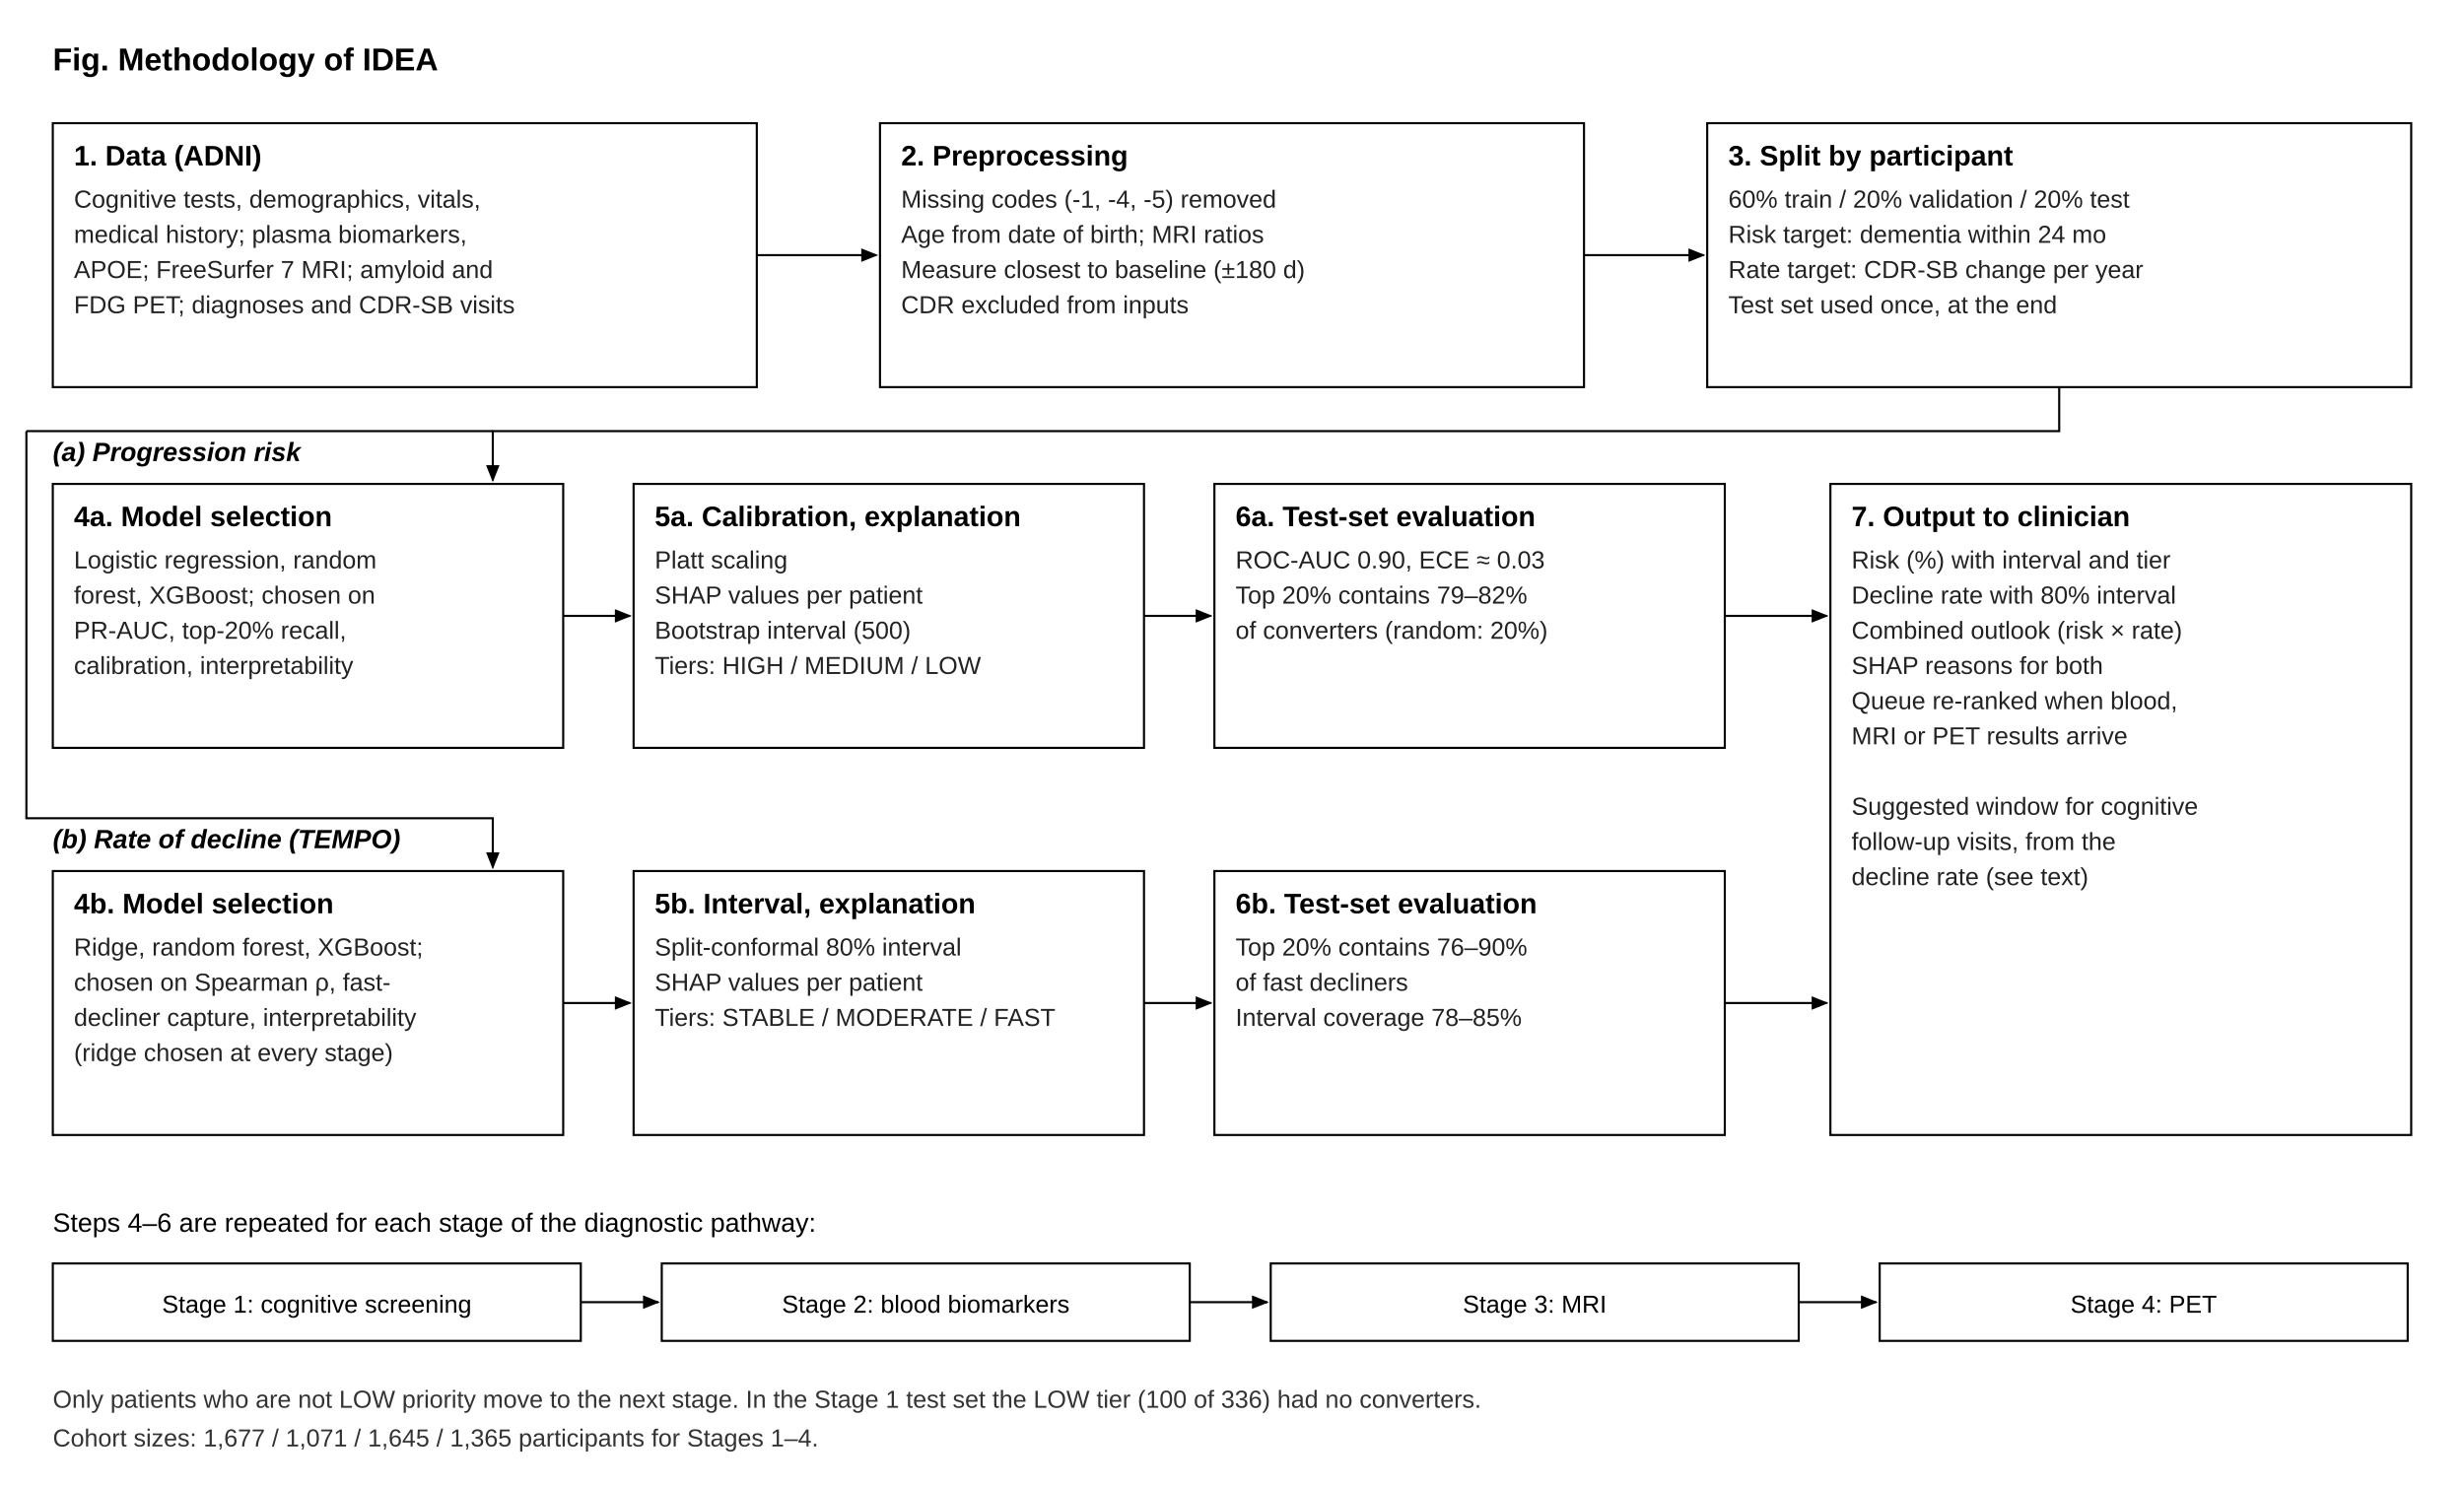
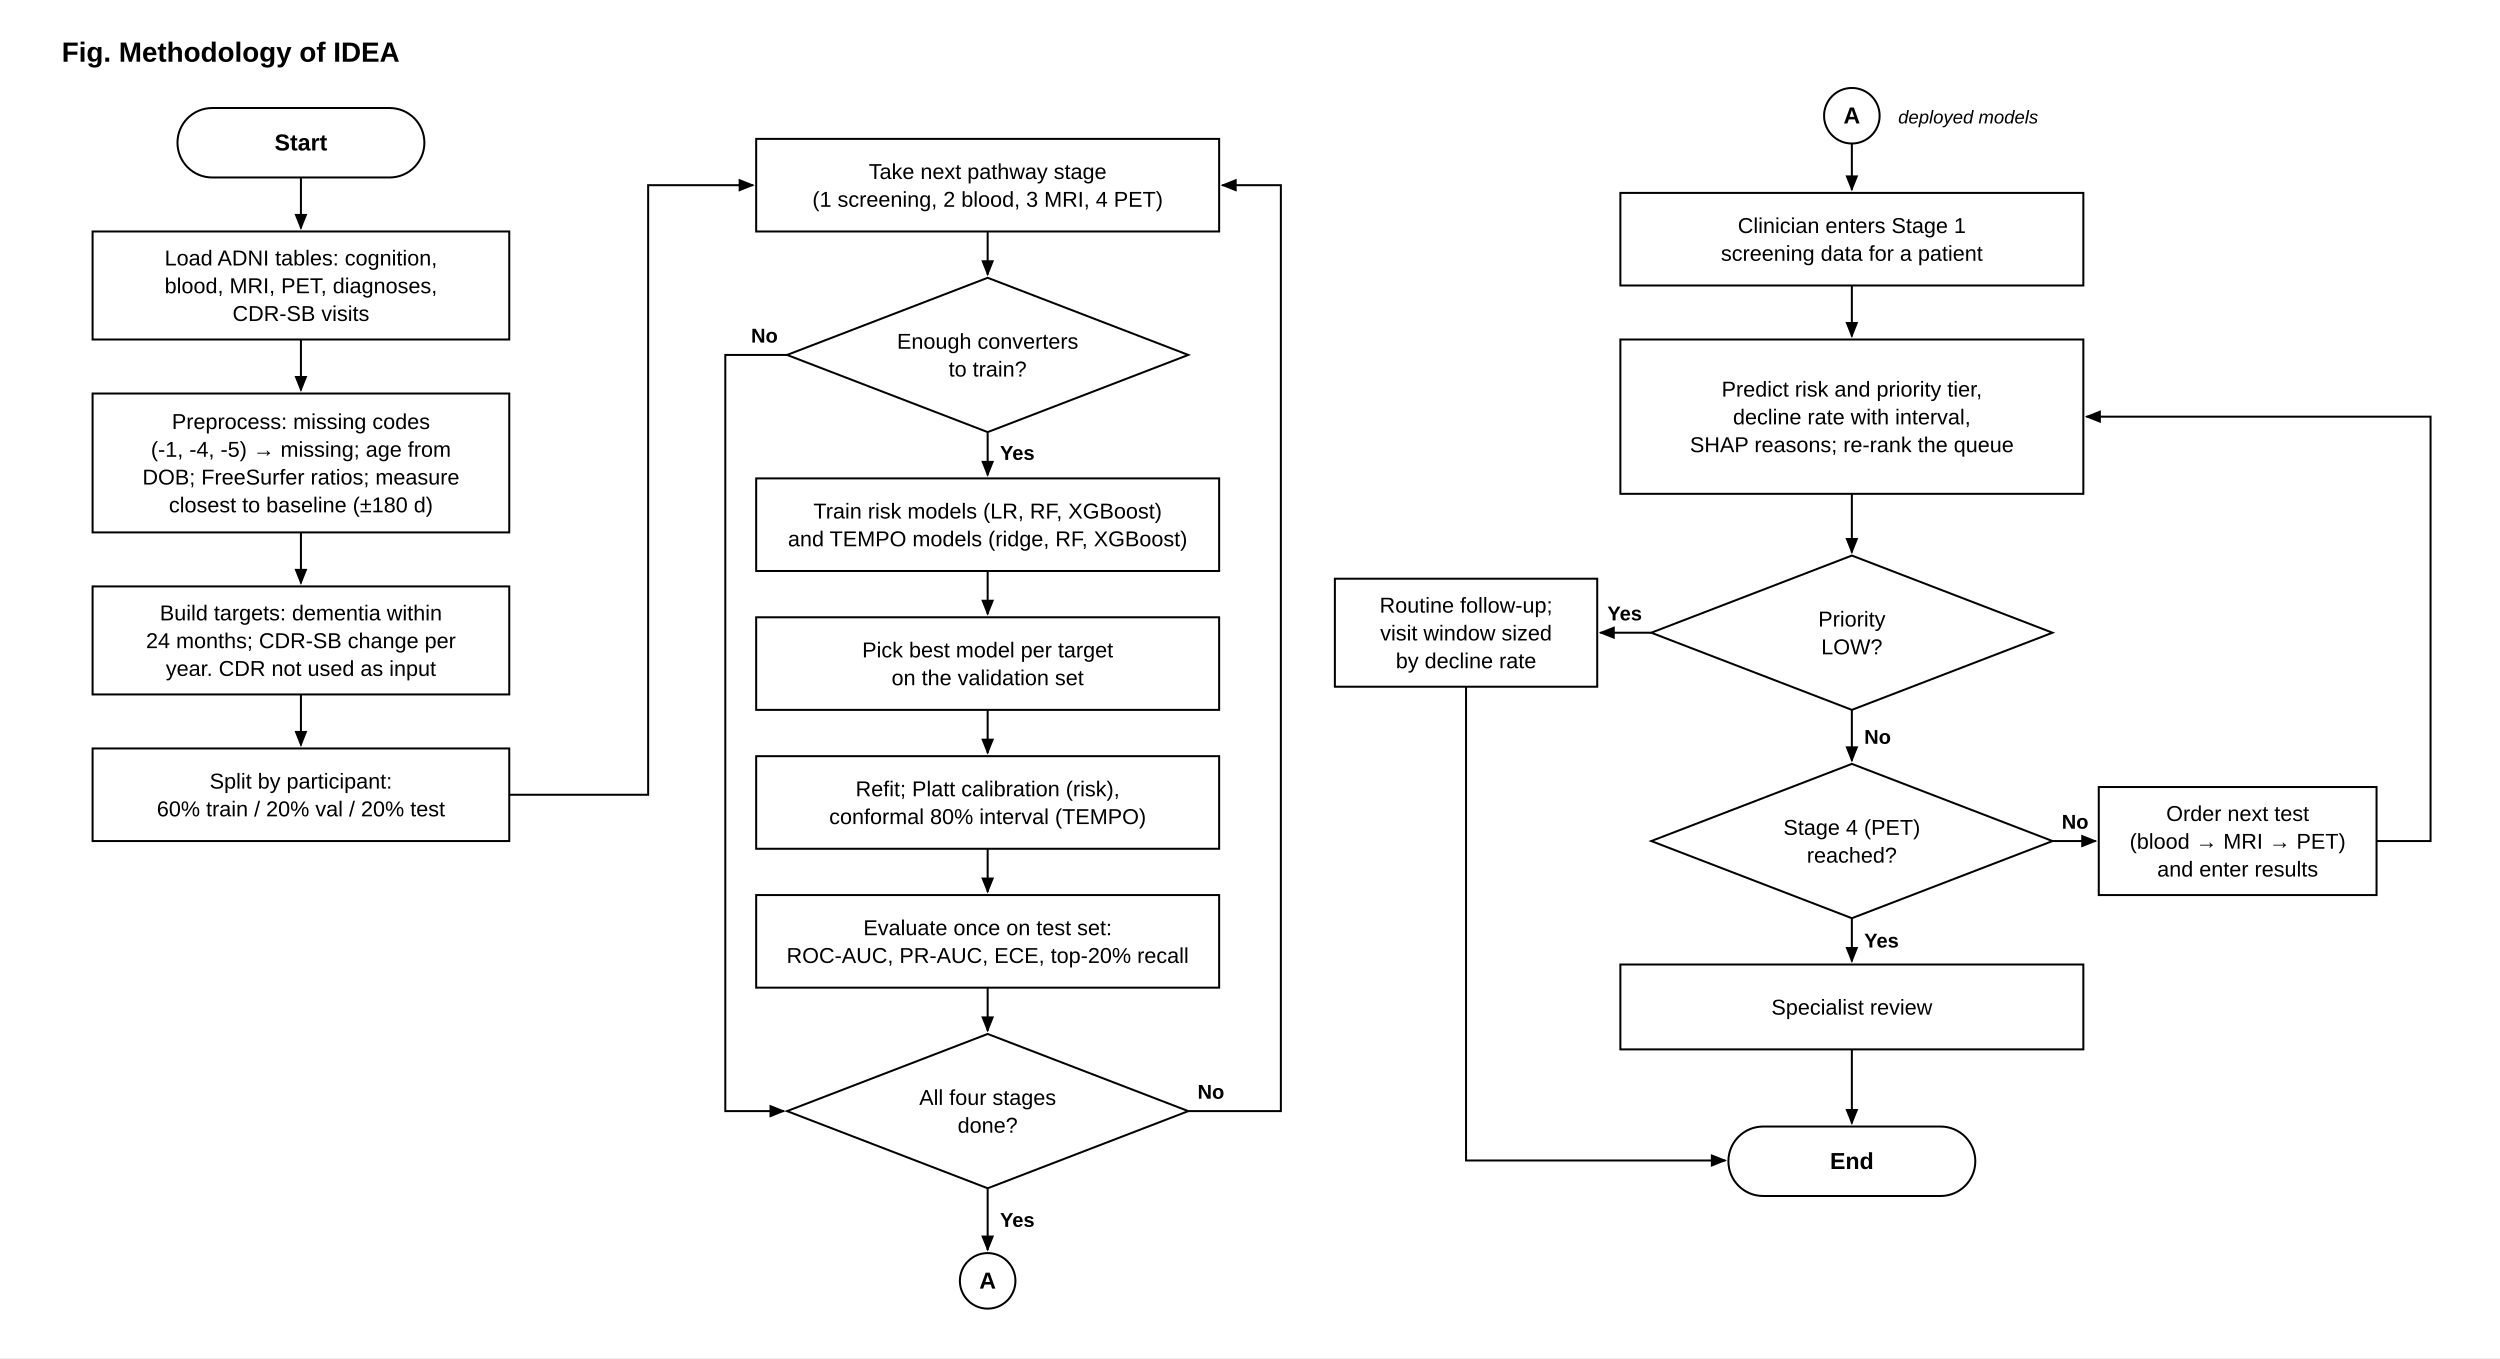
- <svg xmlns="http://www.w3.org/2000/svg" viewBox="0 0 1400 845" width="1400" height="845" font-family="Arial, Helvetica, 'Liberation Sans', sans-serif">
+ <svg xmlns="http://www.w3.org/2000/svg" viewBox="0 0 1620 880" width="1620" height="880" font-family="Arial, Helvetica, 'Liberation Sans', sans-serif">
  <defs>
    <marker id="a" viewBox="0 0 10 10" refX="9" refY="5" markerWidth="8" markerHeight="8" orient="auto">
      <path d="M0 1 L10 5 L0 9 z" fill="#000" />
    </marker>
  </defs>
-   <rect width="1400" height="845" fill="#fff" />
-   <text x="30" y="40" font-size="18" font-weight="700" font-style="normal" fill="#000" text-anchor="start">Fig. Methodology of IDEA</text>
-   <rect x="30" y="70" width="400" height="150" fill="#fff" stroke="#000" stroke-width="1.2" />
-   <text x="42" y="94" font-size="16" font-weight="700" font-style="normal" fill="#000" text-anchor="start">1. Data (ADNI)</text>
-   <text x="42" y="118" font-size="14" font-weight="400" font-style="normal" fill="#222" text-anchor="start">Cognitive tests, demographics, vitals,</text>
-   <text x="42" y="138" font-size="14" font-weight="400" font-style="normal" fill="#222" text-anchor="start">medical history; plasma biomarkers,</text>
-   <text x="42" y="158" font-size="14" font-weight="400" font-style="normal" fill="#222" text-anchor="start">APOE; FreeSurfer 7 MRI; amyloid and</text>
-   <text x="42" y="178" font-size="14" font-weight="400" font-style="normal" fill="#222" text-anchor="start">FDG PET; diagnoses and CDR-SB visits</text>
-   <rect x="500" y="70" width="400" height="150" fill="#fff" stroke="#000" stroke-width="1.2" />
-   <text x="512" y="94" font-size="16" font-weight="700" font-style="normal" fill="#000" text-anchor="start">2. Preprocessing</text>
-   <text x="512" y="118" font-size="14" font-weight="400" font-style="normal" fill="#222" text-anchor="start">Missing codes (-1, -4, -5) removed</text>
-   <text x="512" y="138" font-size="14" font-weight="400" font-style="normal" fill="#222" text-anchor="start">Age from date of birth; MRI ratios</text>
-   <text x="512" y="158" font-size="14" font-weight="400" font-style="normal" fill="#222" text-anchor="start">Measure closest to baseline (±180 d)</text>
-   <text x="512" y="178" font-size="14" font-weight="400" font-style="normal" fill="#222" text-anchor="start">CDR excluded from inputs</text>
-   <rect x="970" y="70" width="400" height="150" fill="#fff" stroke="#000" stroke-width="1.2" />
-   <text x="982" y="94" font-size="16" font-weight="700" font-style="normal" fill="#000" text-anchor="start">3. Split by participant</text>
-   <text x="982" y="118" font-size="14" font-weight="400" font-style="normal" fill="#222" text-anchor="start">60% train / 20% validation / 20% test</text>
-   <text x="982" y="138" font-size="14" font-weight="400" font-style="normal" fill="#222" text-anchor="start">Risk target: dementia within 24 mo</text>
-   <text x="982" y="158" font-size="14" font-weight="400" font-style="normal" fill="#222" text-anchor="start">Rate target: CDR-SB change per year</text>
-   <text x="982" y="178" font-size="14" font-weight="400" font-style="normal" fill="#222" text-anchor="start">Test set used once, at the end</text>
-   <path d="M430 145.0 L498 145.0" fill="none" stroke="#000" stroke-width="1.2" marker-end="url(#a)" />
-   <path d="M900 145.0 L968 145.0" fill="none" stroke="#000" stroke-width="1.2" marker-end="url(#a)" />
-   <text x="30" y="262" font-size="15" font-weight="700" font-style="italic" fill="#000" text-anchor="start">(a) Progression risk</text>
-   <text x="30" y="482" font-size="15" font-weight="700" font-style="italic" fill="#000" text-anchor="start">(b) Rate of decline (TEMPO)</text>
-   <rect x="30" y="275" width="290" height="150" fill="#fff" stroke="#000" stroke-width="1.2" />
-   <text x="42" y="299" font-size="16" font-weight="700" font-style="normal" fill="#000" text-anchor="start">4a. Model selection</text>
-   <text x="42" y="323" font-size="14" font-weight="400" font-style="normal" fill="#222" text-anchor="start">Logistic regression, random</text>
-   <text x="42" y="343" font-size="14" font-weight="400" font-style="normal" fill="#222" text-anchor="start">forest, XGBoost; chosen on</text>
-   <text x="42" y="363" font-size="14" font-weight="400" font-style="normal" fill="#222" text-anchor="start">PR-AUC, top-20% recall,</text>
-   <text x="42" y="383" font-size="14" font-weight="400" font-style="normal" fill="#222" text-anchor="start">calibration, interpretability</text>
-   <rect x="360" y="275" width="290" height="150" fill="#fff" stroke="#000" stroke-width="1.2" />
-   <text x="372" y="299" font-size="16" font-weight="700" font-style="normal" fill="#000" text-anchor="start">5a. Calibration, explanation</text>
-   <text x="372" y="323" font-size="14" font-weight="400" font-style="normal" fill="#222" text-anchor="start">Platt scaling</text>
-   <text x="372" y="343" font-size="14" font-weight="400" font-style="normal" fill="#222" text-anchor="start">SHAP values per patient</text>
-   <text x="372" y="363" font-size="14" font-weight="400" font-style="normal" fill="#222" text-anchor="start">Bootstrap interval (500)</text>
-   <text x="372" y="383" font-size="14" font-weight="400" font-style="normal" fill="#222" text-anchor="start">Tiers: HIGH / MEDIUM / LOW</text>
-   <rect x="690" y="275" width="290" height="150" fill="#fff" stroke="#000" stroke-width="1.2" />
-   <text x="702" y="299" font-size="16" font-weight="700" font-style="normal" fill="#000" text-anchor="start">6a. Test-set evaluation</text>
-   <text x="702" y="323" font-size="14" font-weight="400" font-style="normal" fill="#222" text-anchor="start">ROC-AUC 0.90, ECE ≈ 0.03</text>
-   <text x="702" y="343" font-size="14" font-weight="400" font-style="normal" fill="#222" text-anchor="start">Top 20% contains 79–82%</text>
-   <text x="702" y="363" font-size="14" font-weight="400" font-style="normal" fill="#222" text-anchor="start">of converters (random: 20%)</text>
-   <rect x="30" y="495" width="290" height="150" fill="#fff" stroke="#000" stroke-width="1.2" />
-   <text x="42" y="519" font-size="16" font-weight="700" font-style="normal" fill="#000" text-anchor="start">4b. Model selection</text>
-   <text x="42" y="543" font-size="14" font-weight="400" font-style="normal" fill="#222" text-anchor="start">Ridge, random forest, XGBoost;</text>
-   <text x="42" y="563" font-size="14" font-weight="400" font-style="normal" fill="#222" text-anchor="start">chosen on Spearman ρ, fast-</text>
-   <text x="42" y="583" font-size="14" font-weight="400" font-style="normal" fill="#222" text-anchor="start">decliner capture, interpretability</text>
-   <text x="42" y="603" font-size="14" font-weight="400" font-style="normal" fill="#222" text-anchor="start">(ridge chosen at every stage)</text>
-   <rect x="360" y="495" width="290" height="150" fill="#fff" stroke="#000" stroke-width="1.2" />
-   <text x="372" y="519" font-size="16" font-weight="700" font-style="normal" fill="#000" text-anchor="start">5b. Interval, explanation</text>
-   <text x="372" y="543" font-size="14" font-weight="400" font-style="normal" fill="#222" text-anchor="start">Split-conformal 80% interval</text>
-   <text x="372" y="563" font-size="14" font-weight="400" font-style="normal" fill="#222" text-anchor="start">SHAP values per patient</text>
-   <text x="372" y="583" font-size="14" font-weight="400" font-style="normal" fill="#222" text-anchor="start">Tiers: STABLE / MODERATE / FAST</text>
-   <rect x="690" y="495" width="290" height="150" fill="#fff" stroke="#000" stroke-width="1.2" />
-   <text x="702" y="519" font-size="16" font-weight="700" font-style="normal" fill="#000" text-anchor="start">6b. Test-set evaluation</text>
-   <text x="702" y="543" font-size="14" font-weight="400" font-style="normal" fill="#222" text-anchor="start">Top 20% contains 76–90%</text>
-   <text x="702" y="563" font-size="14" font-weight="400" font-style="normal" fill="#222" text-anchor="start">of fast decliners</text>
-   <text x="702" y="583" font-size="14" font-weight="400" font-style="normal" fill="#222" text-anchor="start">Interval coverage 78–85%</text>
-   <path d="M320 350.0 L358 350.0" fill="none" stroke="#000" stroke-width="1.2" marker-end="url(#a)" />
-   <path d="M650 350.0 L688 350.0" fill="none" stroke="#000" stroke-width="1.2" marker-end="url(#a)" />
-   <path d="M320 570.0 L358 570.0" fill="none" stroke="#000" stroke-width="1.2" marker-end="url(#a)" />
-   <path d="M650 570.0 L688 570.0" fill="none" stroke="#000" stroke-width="1.2" marker-end="url(#a)" />
-   <path d="M1170 220 L1170 245 L280 245 L280 273" fill="none" stroke="#000" stroke-width="1.2" marker-end="url(#a)" />
-   <path d="M15 245 L15 465 L280 465 L280 493" fill="none" stroke="#000" stroke-width="1.2" marker-end="url(#a)" />
-   <path d="M280 245 L15 245" fill="none" stroke="#000" stroke-width="1.2" />
-   <rect x="1040" y="275" width="330" height="370" fill="#fff" stroke="#000" stroke-width="1.2" />
-   <text x="1052" y="299" font-size="16" font-weight="700" font-style="normal" fill="#000" text-anchor="start">7. Output to clinician</text>
-   <text x="1052" y="323" font-size="14" font-weight="400" font-style="normal" fill="#222" text-anchor="start">Risk (%) with interval and tier</text>
-   <text x="1052" y="343" font-size="14" font-weight="400" font-style="normal" fill="#222" text-anchor="start">Decline rate with 80% interval</text>
-   <text x="1052" y="363" font-size="14" font-weight="400" font-style="normal" fill="#222" text-anchor="start">Combined outlook (risk × rate)</text>
-   <text x="1052" y="383" font-size="14" font-weight="400" font-style="normal" fill="#222" text-anchor="start">SHAP reasons for both</text>
-   <text x="1052" y="403" font-size="14" font-weight="400" font-style="normal" fill="#222" text-anchor="start">Queue re-ranked when blood,</text>
-   <text x="1052" y="423" font-size="14" font-weight="400" font-style="normal" fill="#222" text-anchor="start">MRI or PET results arrive</text>
-   <text x="1052" y="443" font-size="14" font-weight="400" font-style="normal" fill="#222" text-anchor="start" />
-   <text x="1052" y="463" font-size="14" font-weight="400" font-style="normal" fill="#222" text-anchor="start">Suggested window for cognitive</text>
-   <text x="1052" y="483" font-size="14" font-weight="400" font-style="normal" fill="#222" text-anchor="start">follow-up visits, from the</text>
-   <text x="1052" y="503" font-size="14" font-weight="400" font-style="normal" fill="#222" text-anchor="start">decline rate (see text)</text>
-   <path d="M980 350.0 L1038 350.0" fill="none" stroke="#000" stroke-width="1.2" marker-end="url(#a)" />
-   <path d="M980 570.0 L1038 570.0" fill="none" stroke="#000" stroke-width="1.2" marker-end="url(#a)" />
-   <text x="30" y="700" font-size="15" font-weight="400" font-style="normal" fill="#000" text-anchor="start">Steps 4–6 are repeated for each stage of the diagnostic pathway:</text>
-   <rect x="30" y="718" width="300" height="44" fill="#fff" stroke="#000" stroke-width="1.2" />
-   <text x="180.0" y="746" font-size="14" font-weight="400" font-style="normal" fill="#000" text-anchor="middle">Stage 1: cognitive screening</text>
-   <path d="M330 740 L374 740" fill="none" stroke="#000" stroke-width="1.2" marker-end="url(#a)" />
-   <rect x="376" y="718" width="300" height="44" fill="#fff" stroke="#000" stroke-width="1.2" />
-   <text x="526.0" y="746" font-size="14" font-weight="400" font-style="normal" fill="#000" text-anchor="middle">Stage 2: blood biomarkers</text>
-   <path d="M676 740 L720 740" fill="none" stroke="#000" stroke-width="1.2" marker-end="url(#a)" />
-   <rect x="722" y="718" width="300" height="44" fill="#fff" stroke="#000" stroke-width="1.2" />
-   <text x="872.0" y="746" font-size="14" font-weight="400" font-style="normal" fill="#000" text-anchor="middle">Stage 3: MRI</text>
-   <path d="M1022 740 L1066 740" fill="none" stroke="#000" stroke-width="1.2" marker-end="url(#a)" />
-   <rect x="1068" y="718" width="300" height="44" fill="#fff" stroke="#000" stroke-width="1.2" />
-   <text x="1218.0" y="746" font-size="14" font-weight="400" font-style="normal" fill="#000" text-anchor="middle">Stage 4: PET</text>
-   <text x="30" y="800" font-size="14" font-weight="400" font-style="normal" fill="#333" text-anchor="start">Only patients who are not LOW priority move to the next stage. In the Stage 1 test set the LOW tier (100 of 336) had no converters.</text>
-   <text x="30" y="822" font-size="14" font-weight="400" font-style="normal" fill="#333" text-anchor="start">Cohort sizes: 1,677 / 1,071 / 1,645 / 1,365 participants for Stages 1–4.</text>
+   <rect width="1620" height="880" fill="#fff" />
+   <text x="40" y="40" font-size="18" font-weight="700" font-style="normal" text-anchor="start" fill="#000">Fig. Methodology of IDEA</text>
+   <rect x="115.0" y="70" width="160" height="45" rx="22.5" fill="#fff" stroke="#000" stroke-width="1.3" />
+   <text x="195" y="97.5" font-size="15" font-weight="700" font-style="normal" text-anchor="middle" fill="#000">Start</text>
+   <rect x="60.0" y="150" width="270" height="70" fill="#fff" stroke="#000" stroke-width="1.3" />
+   <text x="195" y="172.0" font-size="14" font-weight="400" font-style="normal" text-anchor="middle" fill="#000">Load ADNI tables: cognition,</text>
+   <text x="195" y="190.0" font-size="14" font-weight="400" font-style="normal" text-anchor="middle" fill="#000">blood, MRI, PET, diagnoses,</text>
+   <text x="195" y="208.0" font-size="14" font-weight="400" font-style="normal" text-anchor="middle" fill="#000">CDR-SB visits</text>
+   <rect x="60.0" y="255" width="270" height="90" fill="#fff" stroke="#000" stroke-width="1.3" />
+   <text x="195" y="278.0" font-size="14" font-weight="400" font-style="normal" text-anchor="middle" fill="#000">Preprocess: missing codes</text>
+   <text x="195" y="296.0" font-size="14" font-weight="400" font-style="normal" text-anchor="middle" fill="#000">(-1, -4, -5) → missing; age from</text>
+   <text x="195" y="314.0" font-size="14" font-weight="400" font-style="normal" text-anchor="middle" fill="#000">DOB; FreeSurfer ratios; measure</text>
+   <text x="195" y="332.0" font-size="14" font-weight="400" font-style="normal" text-anchor="middle" fill="#000">closest to baseline (±180 d)</text>
+   <rect x="60.0" y="380" width="270" height="70" fill="#fff" stroke="#000" stroke-width="1.3" />
+   <text x="195" y="402.0" font-size="14" font-weight="400" font-style="normal" text-anchor="middle" fill="#000">Build targets: dementia within</text>
+   <text x="195" y="420.0" font-size="14" font-weight="400" font-style="normal" text-anchor="middle" fill="#000">24 months; CDR-SB change per</text>
+   <text x="195" y="438.0" font-size="14" font-weight="400" font-style="normal" text-anchor="middle" fill="#000">year. CDR not used as input</text>
+   <rect x="60.0" y="485" width="270" height="60" fill="#fff" stroke="#000" stroke-width="1.3" />
+   <text x="195" y="511.0" font-size="14" font-weight="400" font-style="normal" text-anchor="middle" fill="#000">Split by participant:</text>
+   <text x="195" y="529.0" font-size="14" font-weight="400" font-style="normal" text-anchor="middle" fill="#000">60% train / 20% val / 20% test</text>
+   <path d="M195 115 L195 148" fill="none" stroke="#000" stroke-width="1.3" marker-end="url(#a)" />
+   <path d="M195 220 L195 253" fill="none" stroke="#000" stroke-width="1.3" marker-end="url(#a)" />
+   <path d="M195 345 L195 378" fill="none" stroke="#000" stroke-width="1.3" marker-end="url(#a)" />
+   <path d="M195 450 L195 483" fill="none" stroke="#000" stroke-width="1.3" marker-end="url(#a)" />
+   <path d="M330 515 L420 515 L420 120 L488 120" fill="none" stroke="#000" stroke-width="1.3" marker-end="url(#a)" />
+   <rect x="490.0" y="90" width="300" height="60" fill="#fff" stroke="#000" stroke-width="1.3" />
+   <text x="640" y="116.0" font-size="14" font-weight="400" font-style="normal" text-anchor="middle" fill="#000">Take next pathway stage</text>
+   <text x="640" y="134.0" font-size="14" font-weight="400" font-style="normal" text-anchor="middle" fill="#000">(1 screening, 2 blood, 3 MRI, 4 PET)</text>
+   <polygon points="640,180.0 770.0,230 640,280.0 510.0,230" fill="#fff" stroke="#000" stroke-width="1.3" />
+   <text x="640" y="226" font-size="14" font-weight="400" font-style="normal" text-anchor="middle" fill="#000">Enough converters</text>
+   <text x="640" y="244" font-size="14" font-weight="400" font-style="normal" text-anchor="middle" fill="#000">to train?</text>
+   <rect x="490.0" y="310" width="300" height="60" fill="#fff" stroke="#000" stroke-width="1.3" />
+   <text x="640" y="336.0" font-size="14" font-weight="400" font-style="normal" text-anchor="middle" fill="#000">Train risk models (LR, RF, XGBoost)</text>
+   <text x="640" y="354.0" font-size="14" font-weight="400" font-style="normal" text-anchor="middle" fill="#000">and TEMPO models (ridge, RF, XGBoost)</text>
+   <rect x="490.0" y="400" width="300" height="60" fill="#fff" stroke="#000" stroke-width="1.3" />
+   <text x="640" y="426.0" font-size="14" font-weight="400" font-style="normal" text-anchor="middle" fill="#000">Pick best model per target</text>
+   <text x="640" y="444.0" font-size="14" font-weight="400" font-style="normal" text-anchor="middle" fill="#000">on the validation set</text>
+   <rect x="490.0" y="490" width="300" height="60" fill="#fff" stroke="#000" stroke-width="1.3" />
+   <text x="640" y="516.0" font-size="14" font-weight="400" font-style="normal" text-anchor="middle" fill="#000">Refit; Platt calibration (risk),</text>
+   <text x="640" y="534.0" font-size="14" font-weight="400" font-style="normal" text-anchor="middle" fill="#000">conformal 80% interval (TEMPO)</text>
+   <rect x="490.0" y="580" width="300" height="60" fill="#fff" stroke="#000" stroke-width="1.3" />
+   <text x="640" y="606.0" font-size="14" font-weight="400" font-style="normal" text-anchor="middle" fill="#000">Evaluate once on test set:</text>
+   <text x="640" y="624.0" font-size="14" font-weight="400" font-style="normal" text-anchor="middle" fill="#000">ROC-AUC, PR-AUC, ECE, top-20% recall</text>
+   <polygon points="640,670.0 770.0,720 640,770.0 510.0,720" fill="#fff" stroke="#000" stroke-width="1.3" />
+   <text x="640" y="716" font-size="14" font-weight="400" font-style="normal" text-anchor="middle" fill="#000">All four stages</text>
+   <text x="640" y="734" font-size="14" font-weight="400" font-style="normal" text-anchor="middle" fill="#000">done?</text>
+   <circle cx="640" cy="830" r="18" fill="#fff" stroke="#000" stroke-width="1.3" />
+   <text x="640" y="835" font-size="15" font-weight="700" font-style="normal" text-anchor="middle" fill="#000">A</text>
+   <path d="M640 150 L640 178" fill="none" stroke="#000" stroke-width="1.3" marker-end="url(#a)" />
+   <path d="M640 280 L640 308" fill="none" stroke="#000" stroke-width="1.3" marker-end="url(#a)" />
+   <path d="M640 370 L640 398" fill="none" stroke="#000" stroke-width="1.3" marker-end="url(#a)" />
+   <path d="M640 460 L640 488" fill="none" stroke="#000" stroke-width="1.3" marker-end="url(#a)" />
+   <path d="M640 550 L640 578" fill="none" stroke="#000" stroke-width="1.3" marker-end="url(#a)" />
+   <path d="M640 640 L640 668" fill="none" stroke="#000" stroke-width="1.3" marker-end="url(#a)" />
+   <path d="M640 770 L640 810" fill="none" stroke="#000" stroke-width="1.3" marker-end="url(#a)" />
+   <text x="648" y="298" font-size="13" font-weight="700" font-style="normal" text-anchor="start" fill="#000">Yes</text>
+   <text x="648" y="795" font-size="13" font-weight="700" font-style="normal" text-anchor="start" fill="#000">Yes</text>
+   <path d="M510 230 L470 230 L470 720 L508 720" fill="none" stroke="#000" stroke-width="1.3" marker-end="url(#a)" />
+   <text x="504" y="222" font-size="13" font-weight="700" font-style="normal" text-anchor="end" fill="#000">No</text>
+   <path d="M770 720 L830 720 L830 120 L792 120" fill="none" stroke="#000" stroke-width="1.3" marker-end="url(#a)" />
+   <text x="776" y="712" font-size="13" font-weight="700" font-style="normal" text-anchor="start" fill="#000">No</text>
+   <circle cx="1200" cy="75" r="18" fill="#fff" stroke="#000" stroke-width="1.3" />
+   <text x="1200" y="80" font-size="15" font-weight="700" font-style="normal" text-anchor="middle" fill="#000">A</text>
+   <text x="1230" y="80" font-size="12" font-weight="400" font-style="italic" text-anchor="start" fill="#000">deployed models</text>
+   <rect x="1050.0" y="125" width="300" height="60" fill="#fff" stroke="#000" stroke-width="1.3" />
+   <text x="1200" y="151.0" font-size="14" font-weight="400" font-style="normal" text-anchor="middle" fill="#000">Clinician enters Stage 1</text>
+   <text x="1200" y="169.0" font-size="14" font-weight="400" font-style="normal" text-anchor="middle" fill="#000">screening data for a patient</text>
+   <rect x="1050.0" y="220" width="300" height="100" fill="#fff" stroke="#000" stroke-width="1.3" />
+   <text x="1200" y="257.0" font-size="14" font-weight="400" font-style="normal" text-anchor="middle" fill="#000">Predict risk and priority tier,</text>
+   <text x="1200" y="275.0" font-size="14" font-weight="400" font-style="normal" text-anchor="middle" fill="#000">decline rate with interval,</text>
+   <text x="1200" y="293.0" font-size="14" font-weight="400" font-style="normal" text-anchor="middle" fill="#000">SHAP reasons; re-rank the queue</text>
+   <polygon points="1200,360.0 1330.0,410 1200,460.0 1070.0,410" fill="#fff" stroke="#000" stroke-width="1.3" />
+   <text x="1200" y="406" font-size="14" font-weight="400" font-style="normal" text-anchor="middle" fill="#000">Priority</text>
+   <text x="1200" y="424" font-size="14" font-weight="400" font-style="normal" text-anchor="middle" fill="#000">LOW?</text>
+   <polygon points="1200,495.0 1330.0,545 1200,595.0 1070.0,545" fill="#fff" stroke="#000" stroke-width="1.3" />
+   <text x="1200" y="541" font-size="14" font-weight="400" font-style="normal" text-anchor="middle" fill="#000">Stage 4 (PET)</text>
+   <text x="1200" y="559" font-size="14" font-weight="400" font-style="normal" text-anchor="middle" fill="#000">reached?</text>
+   <rect x="1050.0" y="625" width="300" height="55" fill="#fff" stroke="#000" stroke-width="1.3" />
+   <text x="1200" y="657.5" font-size="14" font-weight="400" font-style="normal" text-anchor="middle" fill="#000">Specialist review</text>
+   <rect x="1120.0" y="730" width="160" height="45" rx="22.5" fill="#fff" stroke="#000" stroke-width="1.3" />
+   <text x="1200" y="757.5" font-size="15" font-weight="700" font-style="normal" text-anchor="middle" fill="#000">End</text>
+   <path d="M1200 93 L1200 123" fill="none" stroke="#000" stroke-width="1.3" marker-end="url(#a)" />
+   <path d="M1200 185 L1200 218" fill="none" stroke="#000" stroke-width="1.3" marker-end="url(#a)" />
+   <path d="M1200 320 L1200 358" fill="none" stroke="#000" stroke-width="1.3" marker-end="url(#a)" />
+   <path d="M1200 460 L1200 493" fill="none" stroke="#000" stroke-width="1.3" marker-end="url(#a)" />
+   <text x="1208" y="482" font-size="13" font-weight="700" font-style="normal" text-anchor="start" fill="#000">No</text>
+   <path d="M1200 595 L1200 623" fill="none" stroke="#000" stroke-width="1.3" marker-end="url(#a)" />
+   <text x="1208" y="614" font-size="13" font-weight="700" font-style="normal" text-anchor="start" fill="#000">Yes</text>
+   <path d="M1200 680 L1200 728" fill="none" stroke="#000" stroke-width="1.3" marker-end="url(#a)" />
+   <rect x="865.0" y="375" width="170" height="70" fill="#fff" stroke="#000" stroke-width="1.3" />
+   <text x="950" y="397.0" font-size="14" font-weight="400" font-style="normal" text-anchor="middle" fill="#000">Routine follow-up;</text>
+   <text x="950" y="415.0" font-size="14" font-weight="400" font-style="normal" text-anchor="middle" fill="#000">visit window sized</text>
+   <text x="950" y="433.0" font-size="14" font-weight="400" font-style="normal" text-anchor="middle" fill="#000">by decline rate</text>
+   <path d="M1070 410 L1037 410" fill="none" stroke="#000" stroke-width="1.3" marker-end="url(#a)" />
+   <text x="1064" y="402" font-size="13" font-weight="700" font-style="normal" text-anchor="end" fill="#000">Yes</text>
+   <path d="M950 445 L950 752 L1118 752" fill="none" stroke="#000" stroke-width="1.3" marker-end="url(#a)" />
+   <rect x="1360.0" y="510" width="180" height="70" fill="#fff" stroke="#000" stroke-width="1.3" />
+   <text x="1450" y="532.0" font-size="14" font-weight="400" font-style="normal" text-anchor="middle" fill="#000">Order next test</text>
+   <text x="1450" y="550.0" font-size="14" font-weight="400" font-style="normal" text-anchor="middle" fill="#000">(blood → MRI → PET)</text>
+   <text x="1450" y="568.0" font-size="14" font-weight="400" font-style="normal" text-anchor="middle" fill="#000">and enter results</text>
+   <path d="M1330 545 L1358 545" fill="none" stroke="#000" stroke-width="1.3" marker-end="url(#a)" />
+   <text x="1336" y="537" font-size="13" font-weight="700" font-style="normal" text-anchor="start" fill="#000">No</text>
+   <path d="M1540 545 L1575 545 L1575 270 L1352 270" fill="none" stroke="#000" stroke-width="1.3" marker-end="url(#a)" />
</svg>
